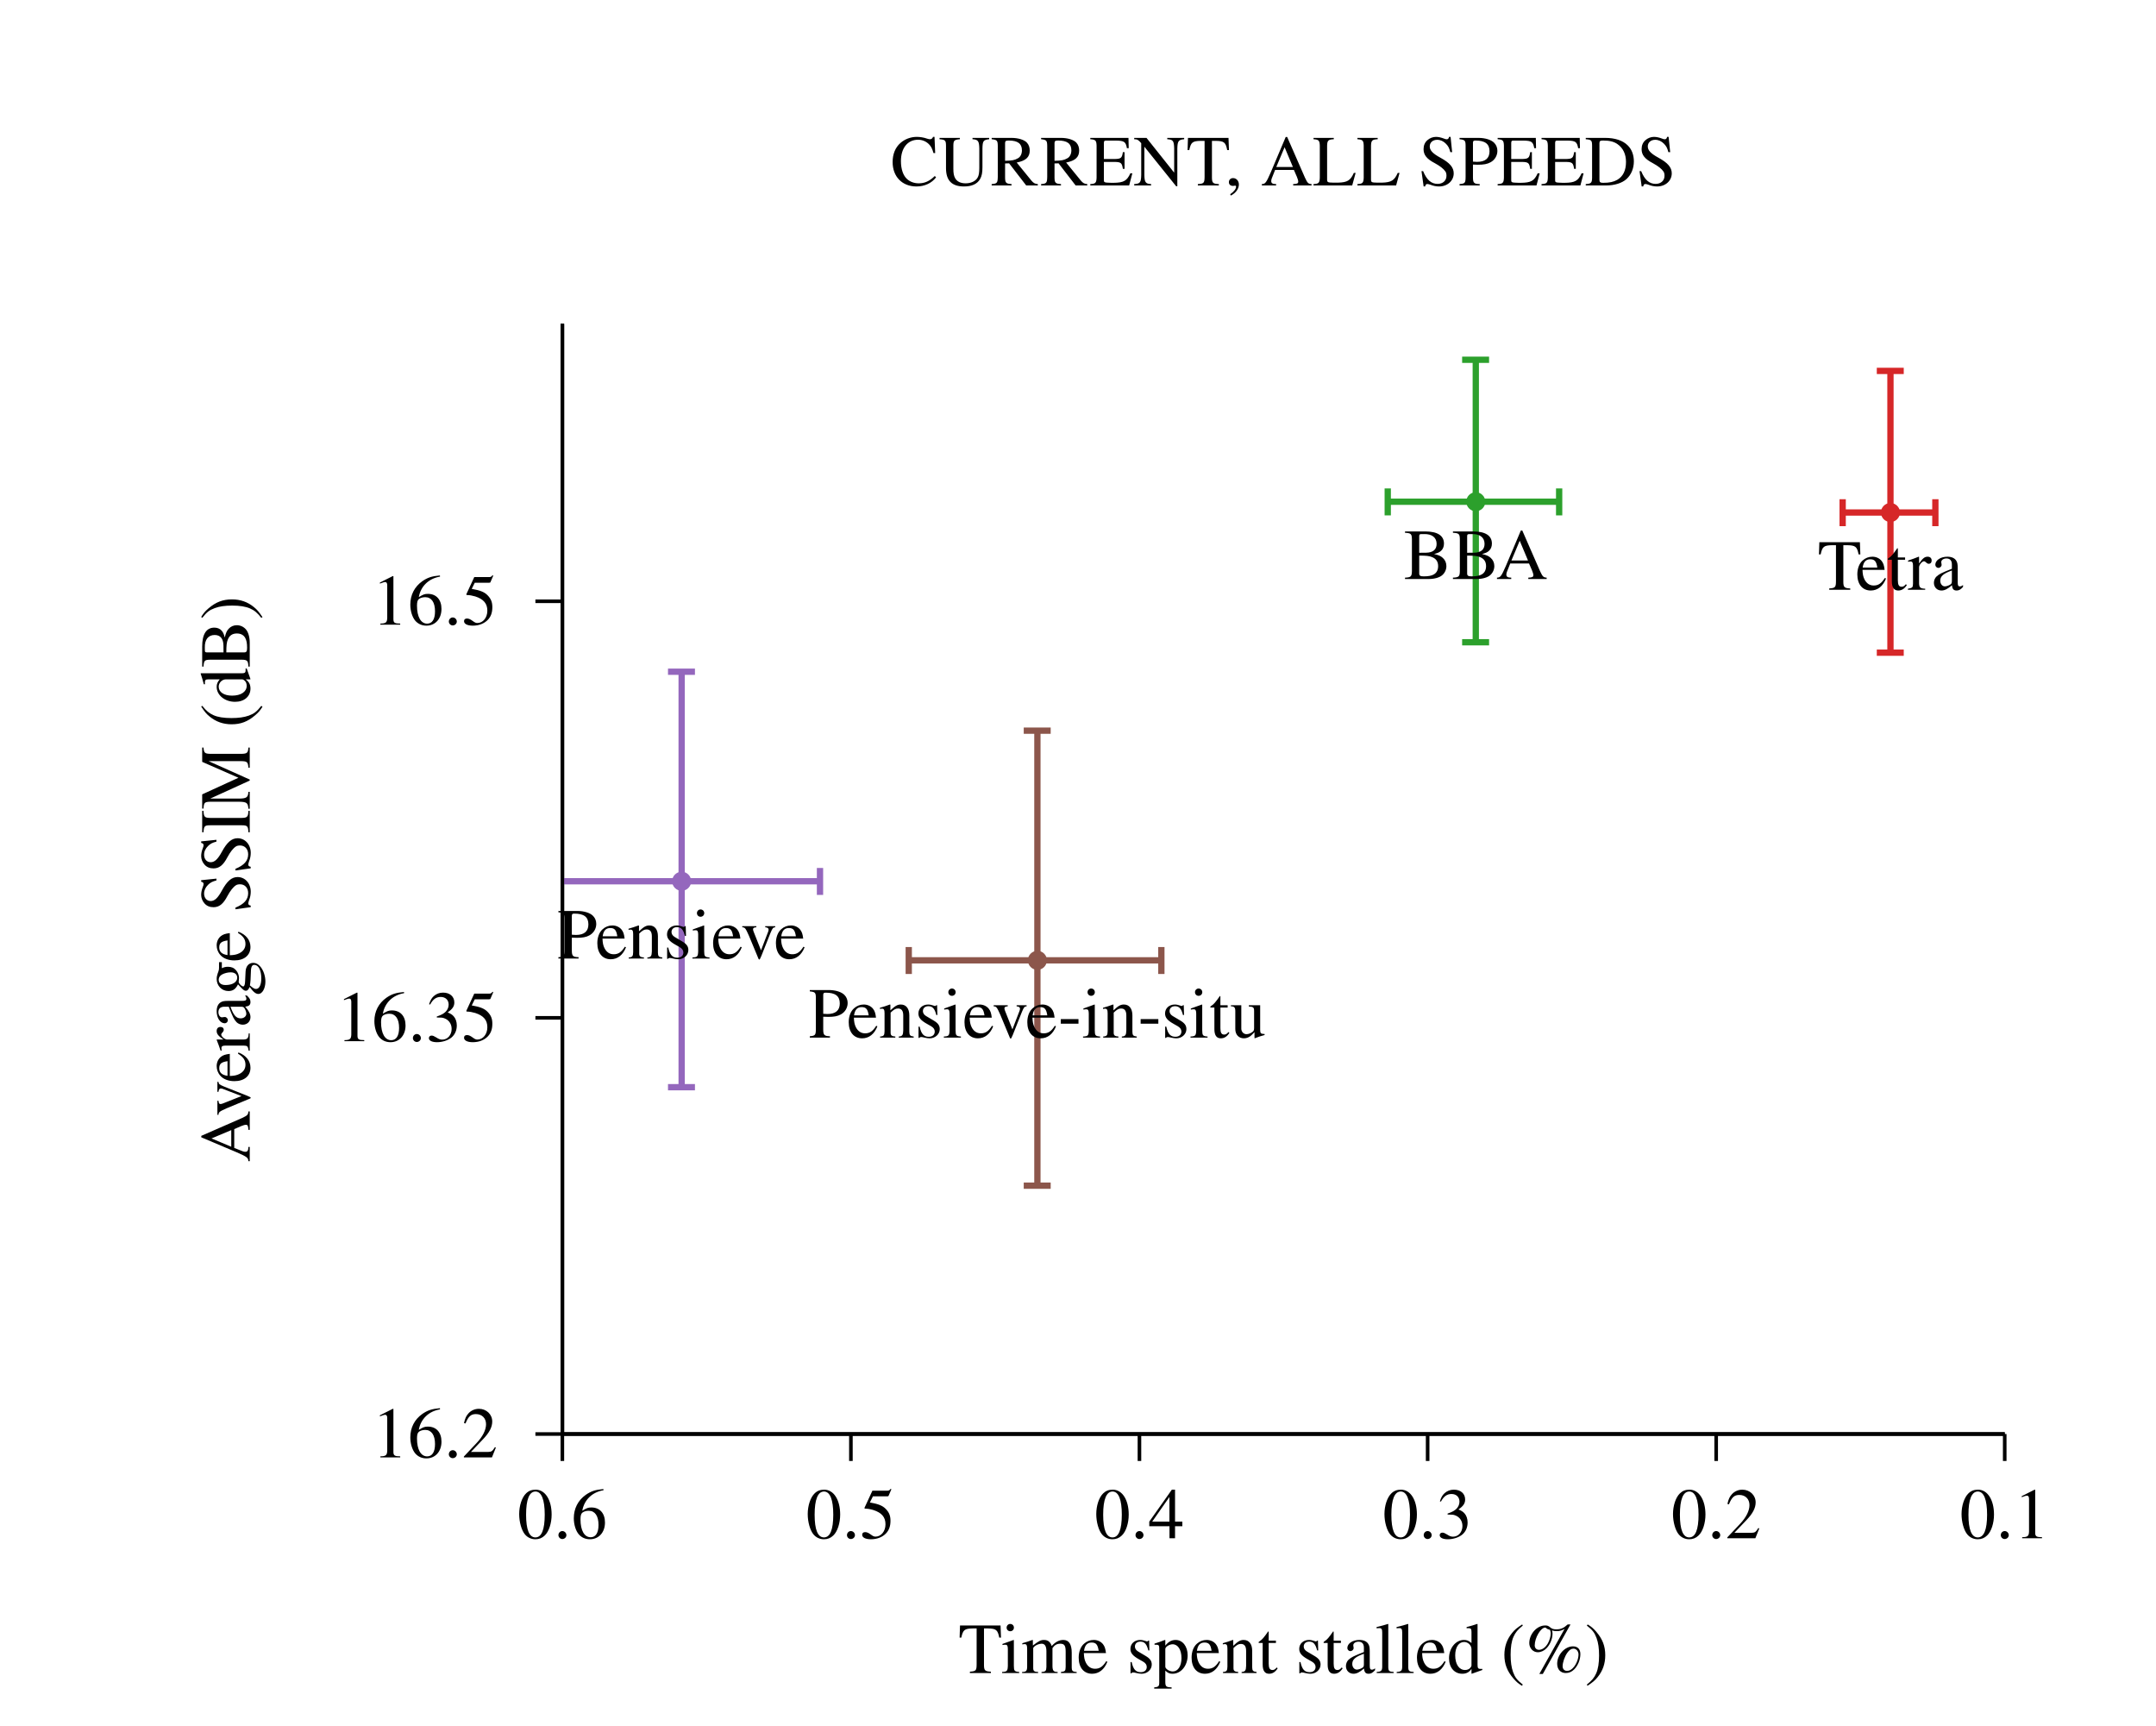
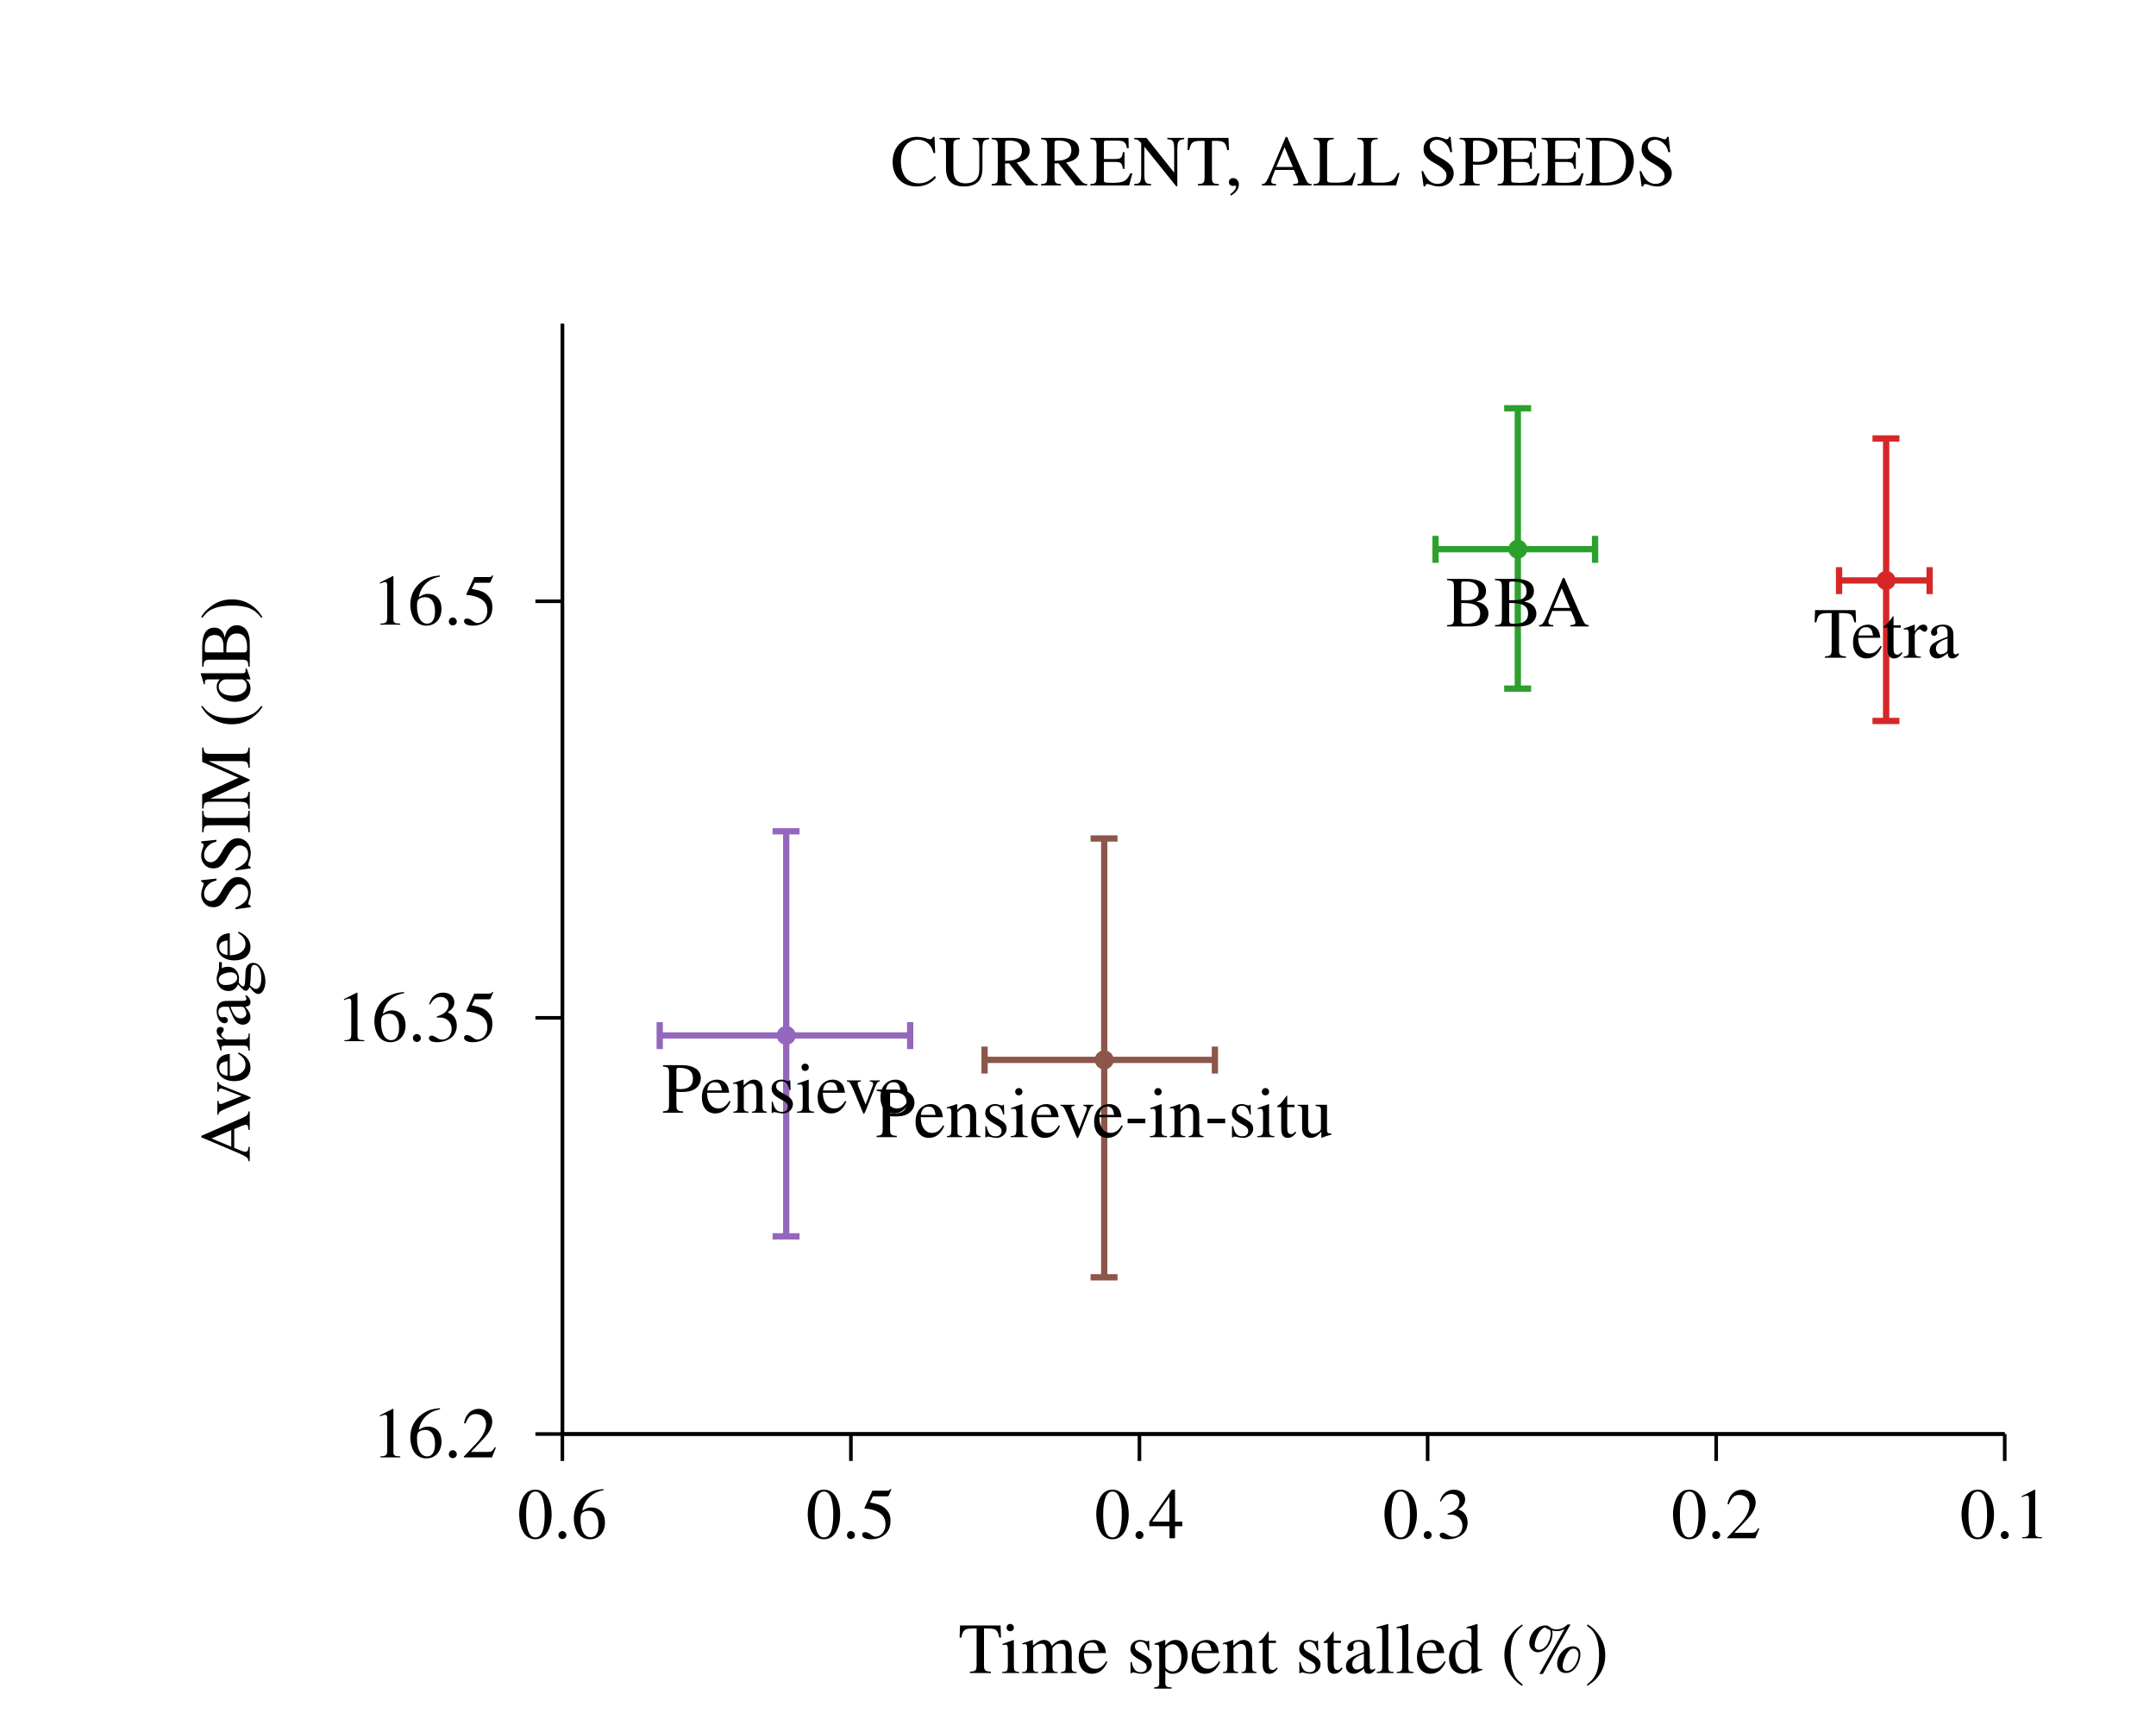
<svg xmlns="http://www.w3.org/2000/svg" xmlns:xlink="http://www.w3.org/1999/xlink" width="600" height="480" viewBox="0 0 600 480">
  <g id="gnuplot_canvas">
    <rect x="0" y="0" width="600" height="480" fill="none" />
    <defs>
      <circle id="gpDot" r="0.5" stroke-width="0.5" stroke="currentColor" />
      <path id="gpPt0" stroke-width="0.133" stroke="currentColor" d="M-1,0 h2 M0,-1 v2" />
      <path id="gpPt1" stroke-width="0.133" stroke="currentColor" d="M-1,-1 L1,1 M1,-1 L-1,1" />
      <path id="gpPt2" stroke-width="0.133" stroke="currentColor" d="M-1,0 L1,0 M0,-1 L0,1 M-1,-1 L1,1 M-1,1 L1,-1" />
      <rect id="gpPt3" stroke-width="0.133" stroke="currentColor" x="-1" y="-1" width="2" height="2" />
      <rect id="gpPt4" stroke-width="0.133" stroke="currentColor" fill="currentColor" x="-1" y="-1" width="2" height="2" />
      <circle id="gpPt5" stroke-width="0.133" stroke="currentColor" cx="0" cy="0" r="1" />
      <use xlink:href="#gpPt5" id="gpPt6" fill="currentColor" stroke="none" />
      <path id="gpPt7" stroke-width="0.133" stroke="currentColor" d="M0,-1.33 L-1.33,0.67 L1.33,0.67 z" />
      <use xlink:href="#gpPt7" id="gpPt8" fill="currentColor" stroke="none" />
      <use xlink:href="#gpPt7" id="gpPt9" stroke="currentColor" transform="rotate(180)" />
      <use xlink:href="#gpPt9" id="gpPt10" fill="currentColor" stroke="none" />
      <use xlink:href="#gpPt3" id="gpPt11" stroke="currentColor" transform="rotate(45)" />
      <use xlink:href="#gpPt11" id="gpPt12" fill="currentColor" stroke="none" />
      <path id="gpPt13" stroke-width="0.133" stroke="currentColor" d="M0,1.330 L1.265,0.411 L0.782,-1.067 L-0.782,-1.076 L-1.265,0.411 z" />
      <use xlink:href="#gpPt13" id="gpPt14" fill="currentColor" stroke="none" />
      <filter id="textbox" filterUnits="objectBoundingBox" x="0" y="0" height="1" width="1">
        <feFlood flood-color="white" flood-opacity="1" result="bgnd" />
        <feComposite in="SourceGraphic" in2="bgnd" operator="atop" />
      </filter>
      <filter id="greybox" filterUnits="objectBoundingBox" x="0" y="0" height="1" width="1">
        <feFlood flood-color="lightgrey" flood-opacity="1" result="grey" />
        <feComposite in="SourceGraphic" in2="grey" operator="atop" />
      </filter>
    </defs>
    <g fill="none" color="white" stroke="currentColor" stroke-width="1.00" stroke-linecap="butt" stroke-linejoin="miter">
</g>
    <g fill="none" color="black" stroke="currentColor" stroke-width="1.00" stroke-linecap="butt" stroke-linejoin="miter">
      <path stroke="black" d="M156.5,399.0 L149.0,399.0  " />
      <g transform="translate(138.5,405.5)" stroke="none" fill="black" font-family="Times" font-size="20.00" text-anchor="end">
        <text>
          <tspan font-family="Times"> 16.2</tspan>
        </text>
      </g>
    </g>
    <g fill="none" color="black" stroke="currentColor" stroke-width="1.00" stroke-linecap="butt" stroke-linejoin="miter">
      <path stroke="black" d="M156.5,283.2 L149.0,283.2  " />
      <g transform="translate(138.5,289.7)" stroke="none" fill="black" font-family="Times" font-size="20.00" text-anchor="end">
        <text>
          <tspan font-family="Times"> 16.35</tspan>
        </text>
      </g>
    </g>
    <g fill="none" color="black" stroke="currentColor" stroke-width="1.00" stroke-linecap="butt" stroke-linejoin="miter">
      <path stroke="black" d="M156.5,167.3 L149.0,167.3  " />
      <g transform="translate(138.5,173.8)" stroke="none" fill="black" font-family="Times" font-size="20.00" text-anchor="end">
        <text>
          <tspan font-family="Times"> 16.5</tspan>
        </text>
      </g>
    </g>
    <g fill="none" color="black" stroke="currentColor" stroke-width="1.00" stroke-linecap="butt" stroke-linejoin="miter">
      <path stroke="black" d="M557.9,399.0 L557.9,406.5  " />
      <g transform="translate(557.9,428.0)" stroke="none" fill="black" font-family="Times" font-size="20.00" text-anchor="middle">
        <text>
          <tspan font-family="Times"> 0.1</tspan>
        </text>
      </g>
    </g>
    <g fill="none" color="black" stroke="currentColor" stroke-width="1.00" stroke-linecap="butt" stroke-linejoin="miter">
      <path stroke="black" d="M477.6,399.0 L477.6,406.5  " />
      <g transform="translate(477.6,428.0)" stroke="none" fill="black" font-family="Times" font-size="20.00" text-anchor="middle">
        <text>
          <tspan font-family="Times"> 0.2</tspan>
        </text>
      </g>
    </g>
    <g fill="none" color="black" stroke="currentColor" stroke-width="1.00" stroke-linecap="butt" stroke-linejoin="miter">
      <path stroke="black" d="M397.3,399.0 L397.3,406.5  " />
      <g transform="translate(397.3,428.0)" stroke="none" fill="black" font-family="Times" font-size="20.00" text-anchor="middle">
        <text>
          <tspan font-family="Times"> 0.3</tspan>
        </text>
      </g>
    </g>
    <g fill="none" color="black" stroke="currentColor" stroke-width="1.00" stroke-linecap="butt" stroke-linejoin="miter">
      <path stroke="black" d="M317.1,399.0 L317.1,406.5  " />
      <g transform="translate(317.1,428.0)" stroke="none" fill="black" font-family="Times" font-size="20.00" text-anchor="middle">
        <text>
          <tspan font-family="Times"> 0.4</tspan>
        </text>
      </g>
    </g>
    <g fill="none" color="black" stroke="currentColor" stroke-width="1.00" stroke-linecap="butt" stroke-linejoin="miter">
      <path stroke="black" d="M236.8,399.0 L236.8,406.5  " />
      <g transform="translate(236.8,428.0)" stroke="none" fill="black" font-family="Times" font-size="20.00" text-anchor="middle">
        <text>
          <tspan font-family="Times"> 0.5</tspan>
        </text>
      </g>
    </g>
    <g fill="none" color="black" stroke="currentColor" stroke-width="1.00" stroke-linecap="butt" stroke-linejoin="miter">
      <path stroke="black" d="M156.5,399.0 L156.5,406.5  " />
      <g transform="translate(156.5,428.0)" stroke="none" fill="black" font-family="Times" font-size="20.00" text-anchor="middle">
        <text>
          <tspan font-family="Times"> 0.6</tspan>
        </text>
      </g>
    </g>
    <g fill="none" color="black" stroke="currentColor" stroke-width="1.00" stroke-linecap="butt" stroke-linejoin="miter">
</g>
    <g fill="none" color="black" stroke="currentColor" stroke-width="1.00" stroke-linecap="butt" stroke-linejoin="miter">
      <path stroke="black" d="M156.5,90.1 L156.5,399.0 L557.9,399.0 M557.9,90.1 M156.5,90.1  " />
    </g>
    <g fill="none" color="black" stroke="currentColor" stroke-width="1.00" stroke-linecap="butt" stroke-linejoin="miter">
      <g transform="translate(69.5,244.6) rotate(270)" stroke="none" fill="black" font-family="Times" font-size="20.00" text-anchor="middle">
        <text>
          <tspan font-family="Times">Average SSIM (dB)</tspan>
        </text>
      </g>
    </g>
    <g fill="none" color="black" stroke="currentColor" stroke-width="1.00" stroke-linecap="butt" stroke-linejoin="miter">
      <g transform="translate(357.2,465.5)" stroke="none" fill="black" font-family="Times" font-size="20.00" text-anchor="middle">
        <text>
          <tspan font-family="Times">Time spent stalled (%)</tspan>
        </text>
      </g>
    </g>
    <g fill="none" color="black" stroke="currentColor" stroke-width="1.00" stroke-linecap="butt" stroke-linejoin="miter">
      <g transform="translate(357.2,51.6)" stroke="none" fill="black" font-family="Times" font-size="20.00" text-anchor="middle">
        <text>
          <tspan font-family="Times">CURRENT, ALL SPEEDS</tspan>
        </text>
      </g>
    </g>
    <g id="gnuplot_plot_1">
      <g fill="none" color="white" stroke="black" stroke-width="1.75" stroke-linecap="butt" stroke-linejoin="miter">
</g>
      <g fill="none" color="black" stroke="currentColor" stroke-width="1.75" stroke-linecap="butt" stroke-linejoin="miter">
-         <path stroke="rgb( 44, 160,  44)" d="M410.7,178.7 L410.7,100.1 M406.9,178.7 L414.4,178.7 M406.9,100.1 L414.4,100.1  " />
-         <path stroke="rgb(148, 103, 189)" d="M189.7,302.5 L189.7,186.9 M185.9,302.5 L193.4,302.5 M185.9,186.9 L193.4,186.9  " />
-         <path stroke="rgb(140,  86,  75)" d="M288.7,329.9 L288.7,203.3 M284.9,329.9 L292.4,329.9 M284.9,203.3 L292.4,203.3  " />
-         <path stroke="rgb(214,  39,  40)" d="M526.1,181.6 L526.1,103.2 M522.3,181.6 L529.8,181.6 M522.3,103.2 L529.8,103.2  " />
-         <path stroke="rgb( 44, 160,  44)" d="M433.9,139.6 L386.2,139.6 M433.9,143.4 L433.9,135.9 M386.2,143.4 L386.2,135.9  " />
-         <path stroke="rgb(148, 103, 189)" d="M228.2,245.2 L156.5,245.2 M228.2,249.0 L228.2,241.5  " />
-         <path stroke="rgb(140,  86,  75)" d="M323.2,267.2 L252.9,267.2 M323.2,271.0 L323.2,263.5 M252.9,271.0 L252.9,263.5  " />
-         <path stroke="rgb(214,  39,  40)" d="M538.6,142.6 L512.8,142.6 M538.6,146.4 L538.6,138.9 M512.8,146.4 L512.8,138.9  " />
-         <use xlink:href="#gpPt6" transform="translate(410.7,139.6) scale(2.48)" color="rgb( 44, 160,  44)" />
-         <use xlink:href="#gpPt6" transform="translate(189.7,245.2) scale(2.48)" color="rgb(148, 103, 189)" />
-         <use xlink:href="#gpPt6" transform="translate(288.7,267.2) scale(2.48)" color="rgb(140,  86,  75)" />
-         <use xlink:href="#gpPt6" transform="translate(526.1,142.6) scale(2.48)" color="rgb(214,  39,  40)" />
+         <path stroke="rgb( 44, 160,  44)" d="M422.4,191.6 L422.4,113.6 M418.6,191.6 L426.1,191.6 M418.6,113.6 L426.1,113.6  " />
+         <path stroke="rgb(148, 103, 189)" d="M218.8,344.0 L218.8,231.3 M215.0,344.0 L222.5,344.0 M215.0,231.3 L222.5,231.3  " />
+         <path stroke="rgb(140,  86,  75)" d="M307.3,355.4 L307.3,233.3 M303.5,355.4 L311.0,355.4 M303.5,233.3 L311.0,233.3  " />
+         <path stroke="rgb(214,  39,  40)" d="M524.9,200.6 L524.9,122.0 M521.1,200.6 L528.6,200.6 M521.1,122.0 L528.6,122.0  " />
+         <path stroke="rgb( 44, 160,  44)" d="M443.9,152.8 L399.5,152.8 M443.9,156.6 L443.9,149.1 M399.5,156.6 L399.5,149.1  " />
+         <path stroke="rgb(148, 103, 189)" d="M253.3,288.1 L183.6,288.1 M253.3,291.9 L253.3,284.4 M183.6,291.9 L183.6,284.4  " />
+         <path stroke="rgb(140,  86,  75)" d="M338.1,294.9 L274.0,294.9 M338.1,298.7 L338.1,291.2 M274.0,298.7 L274.0,291.2  " />
+         <path stroke="rgb(214,  39,  40)" d="M537.0,161.5 L511.8,161.5 M537.0,165.3 L537.0,157.8 M511.8,165.3 L511.8,157.8  " />
+         <use xlink:href="#gpPt6" transform="translate(422.4,152.8) scale(2.48)" color="rgb( 44, 160,  44)" />
+         <use xlink:href="#gpPt6" transform="translate(218.8,288.1) scale(2.48)" color="rgb(148, 103, 189)" />
+         <use xlink:href="#gpPt6" transform="translate(307.3,294.9) scale(2.48)" color="rgb(140,  86,  75)" />
+         <use xlink:href="#gpPt6" transform="translate(524.9,161.5) scale(2.48)" color="rgb(214,  39,  40)" />
      </g>
    </g>
    <g id="gnuplot_plot_2">
      <g fill="none" color="white" stroke="rgb(214,  39,  40)" stroke-width="1.00" stroke-linecap="butt" stroke-linejoin="miter">
</g>
      <g fill="none" color="black" stroke="currentColor" stroke-width="1.00" stroke-linecap="butt" stroke-linejoin="miter">
-         <g transform="translate(410.7,161.1)" stroke="none" fill="black" font-family="Times" font-size="20.00" text-anchor="middle">
+         <g transform="translate(422.4,174.3)" stroke="none" fill="black" font-family="Times" font-size="20.00" text-anchor="middle">
          <text>
            <tspan font-family="Times">BBA</tspan>
          </text>
        </g>
-         <g transform="translate(189.7,266.7)" stroke="none" fill="black" font-family="Times" font-size="20.00" text-anchor="middle">
+         <g transform="translate(218.8,309.6)" stroke="none" fill="black" font-family="Times" font-size="20.00" text-anchor="middle">
          <text>
            <tspan font-family="Times">Pensieve</tspan>
          </text>
        </g>
-         <g transform="translate(288.7,288.7)" stroke="none" fill="black" font-family="Times" font-size="20.00" text-anchor="middle">
+         <g transform="translate(307.3,316.4)" stroke="none" fill="black" font-family="Times" font-size="20.00" text-anchor="middle">
          <text>
            <tspan font-family="Times">Pensieve-in-situ</tspan>
          </text>
        </g>
-         <g transform="translate(526.1,164.1)" stroke="none" fill="black" font-family="Times" font-size="20.00" text-anchor="middle">
+         <g transform="translate(524.9,183.0)" stroke="none" fill="black" font-family="Times" font-size="20.00" text-anchor="middle">
          <text>
            <tspan font-family="Times">Tetra</tspan>
          </text>
        </g>
      </g>
    </g>
    <g fill="none" color="white" stroke="black" stroke-width="2.00" stroke-linecap="butt" stroke-linejoin="miter">
</g>
    <g fill="none" color="black" stroke="currentColor" stroke-width="2.00" stroke-linecap="butt" stroke-linejoin="miter">
</g>
    <g fill="none" color="black" stroke="black" stroke-width="1.00" stroke-linecap="butt" stroke-linejoin="miter">
</g>
    <g fill="none" color="black" stroke="currentColor" stroke-width="1.00" stroke-linecap="butt" stroke-linejoin="miter">
      <path stroke="black" d="M156.5,90.1 L156.5,399.0 L557.9,399.0 M557.9,90.1 M156.5,90.1  " />
    </g>
    <g fill="none" color="black" stroke="currentColor" stroke-width="1.00" stroke-linecap="butt" stroke-linejoin="miter">
</g>
  </g>
</svg>
